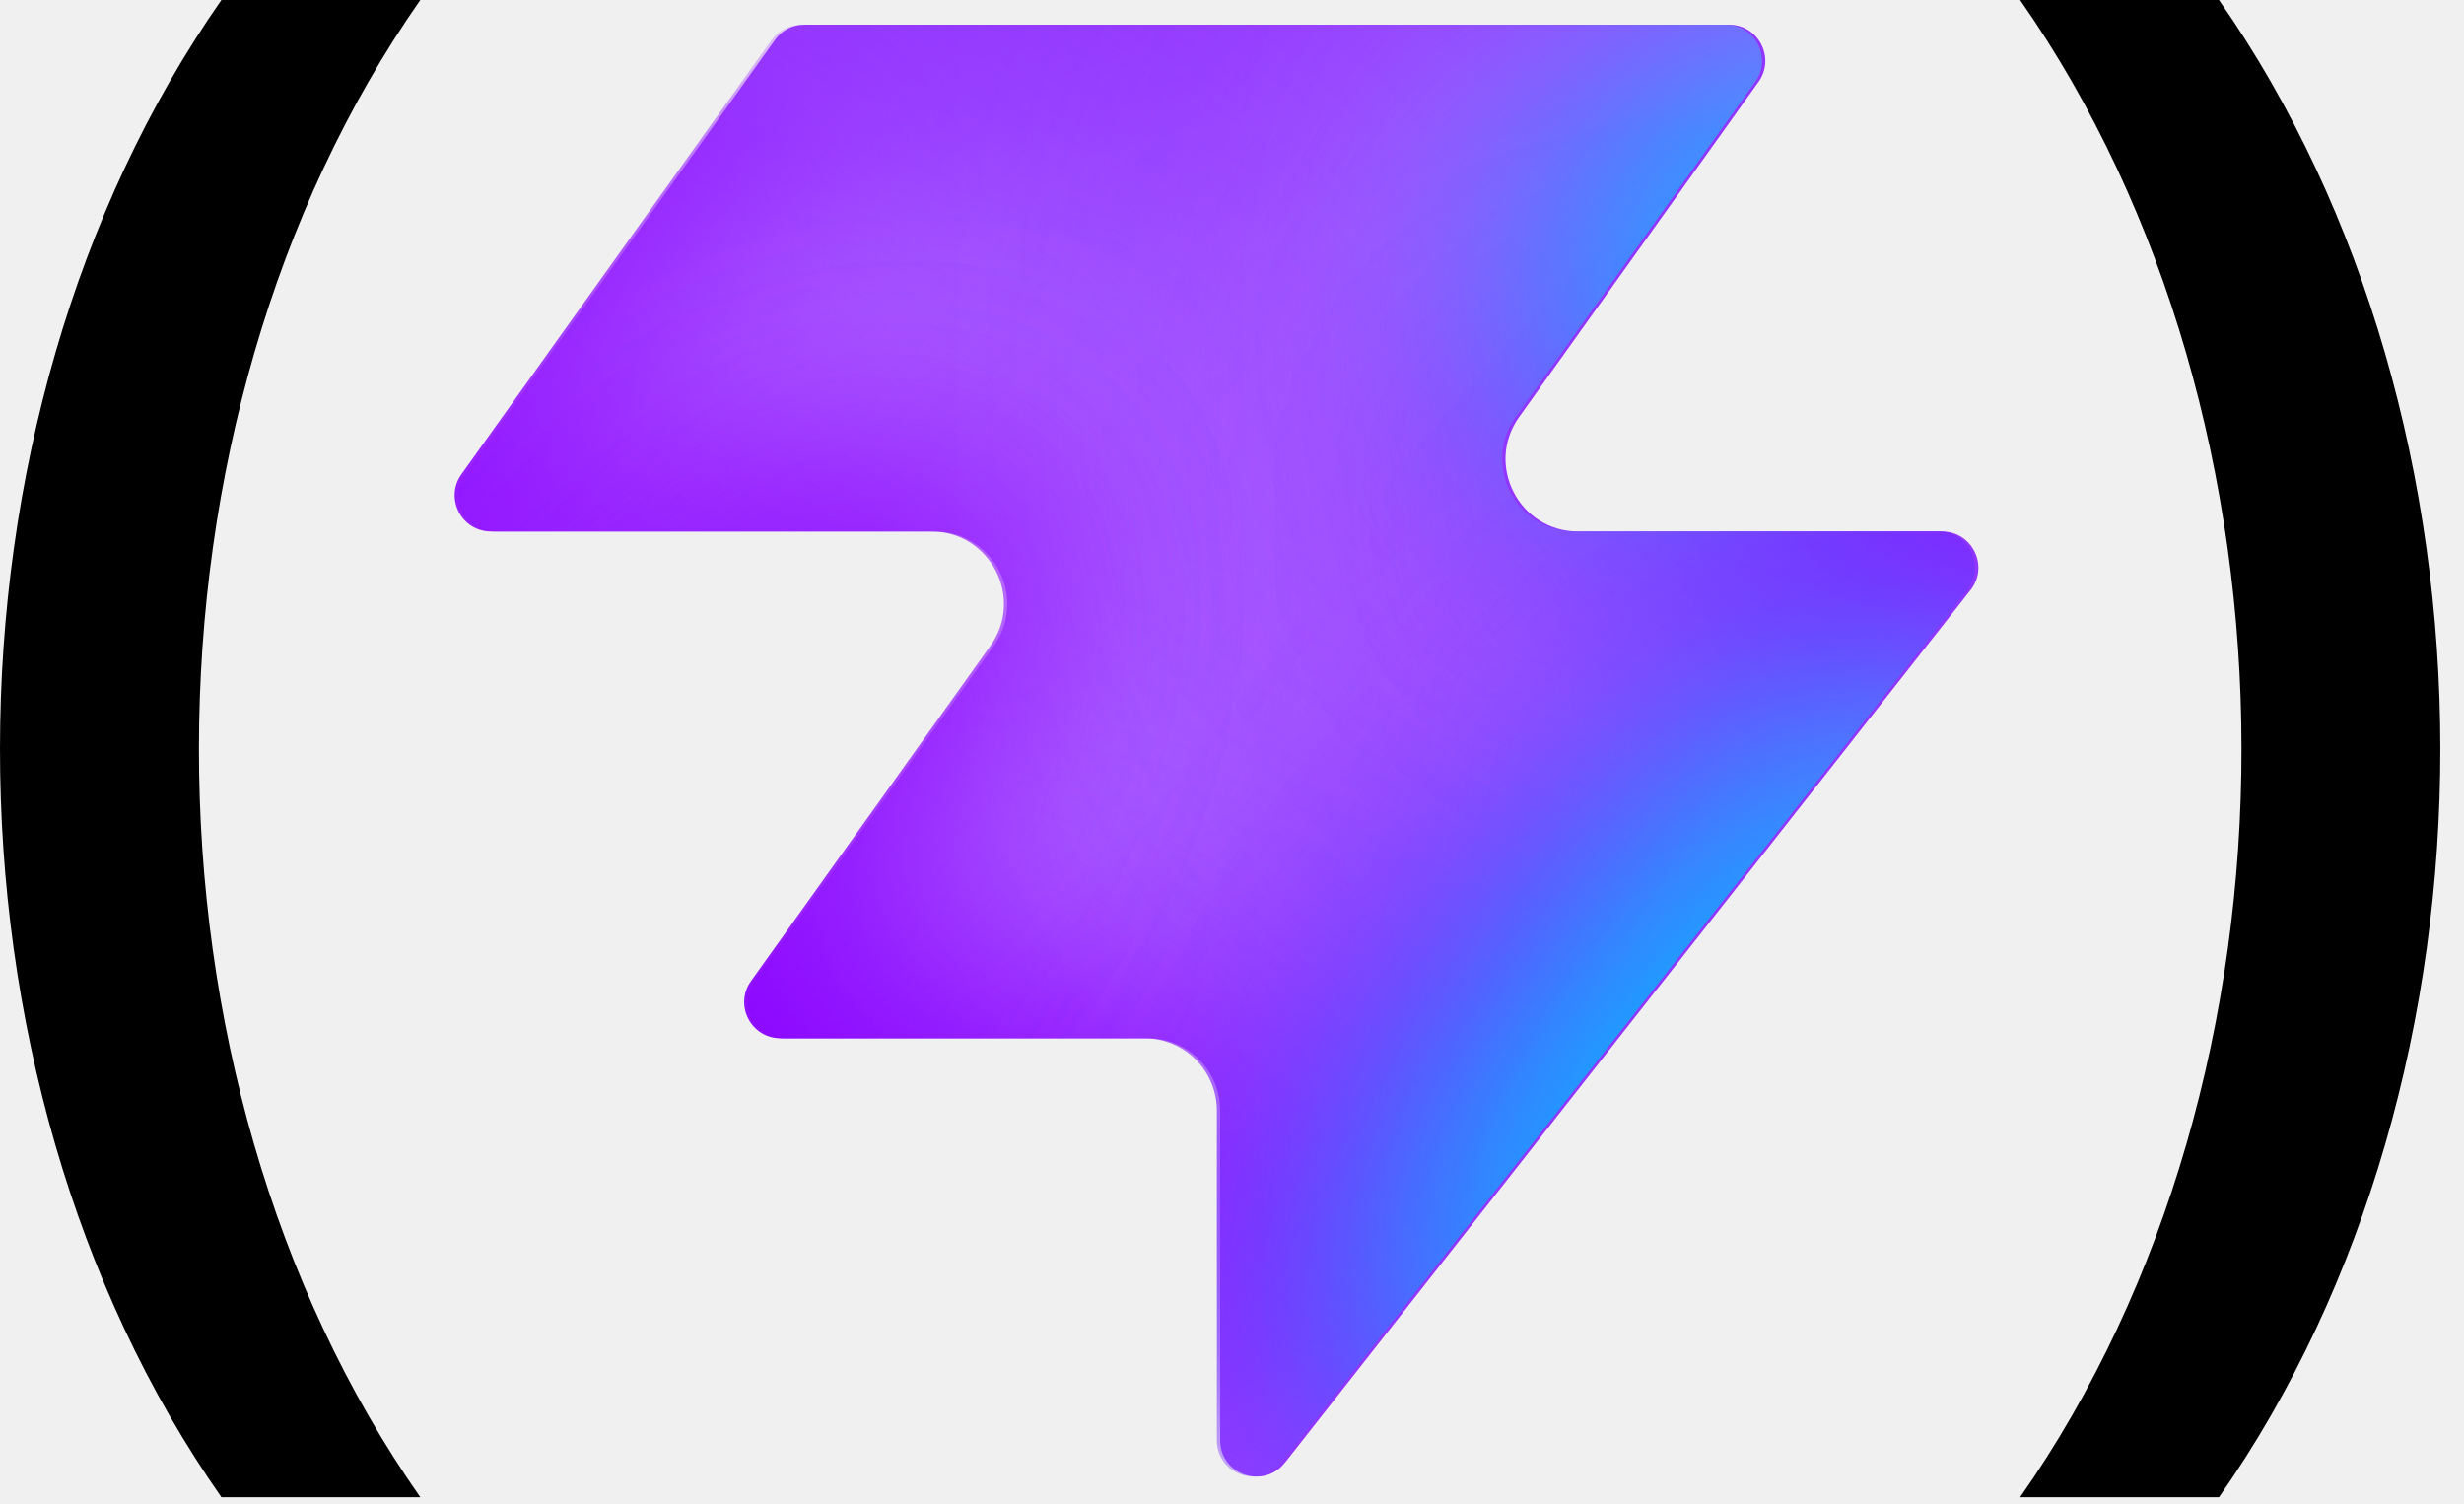
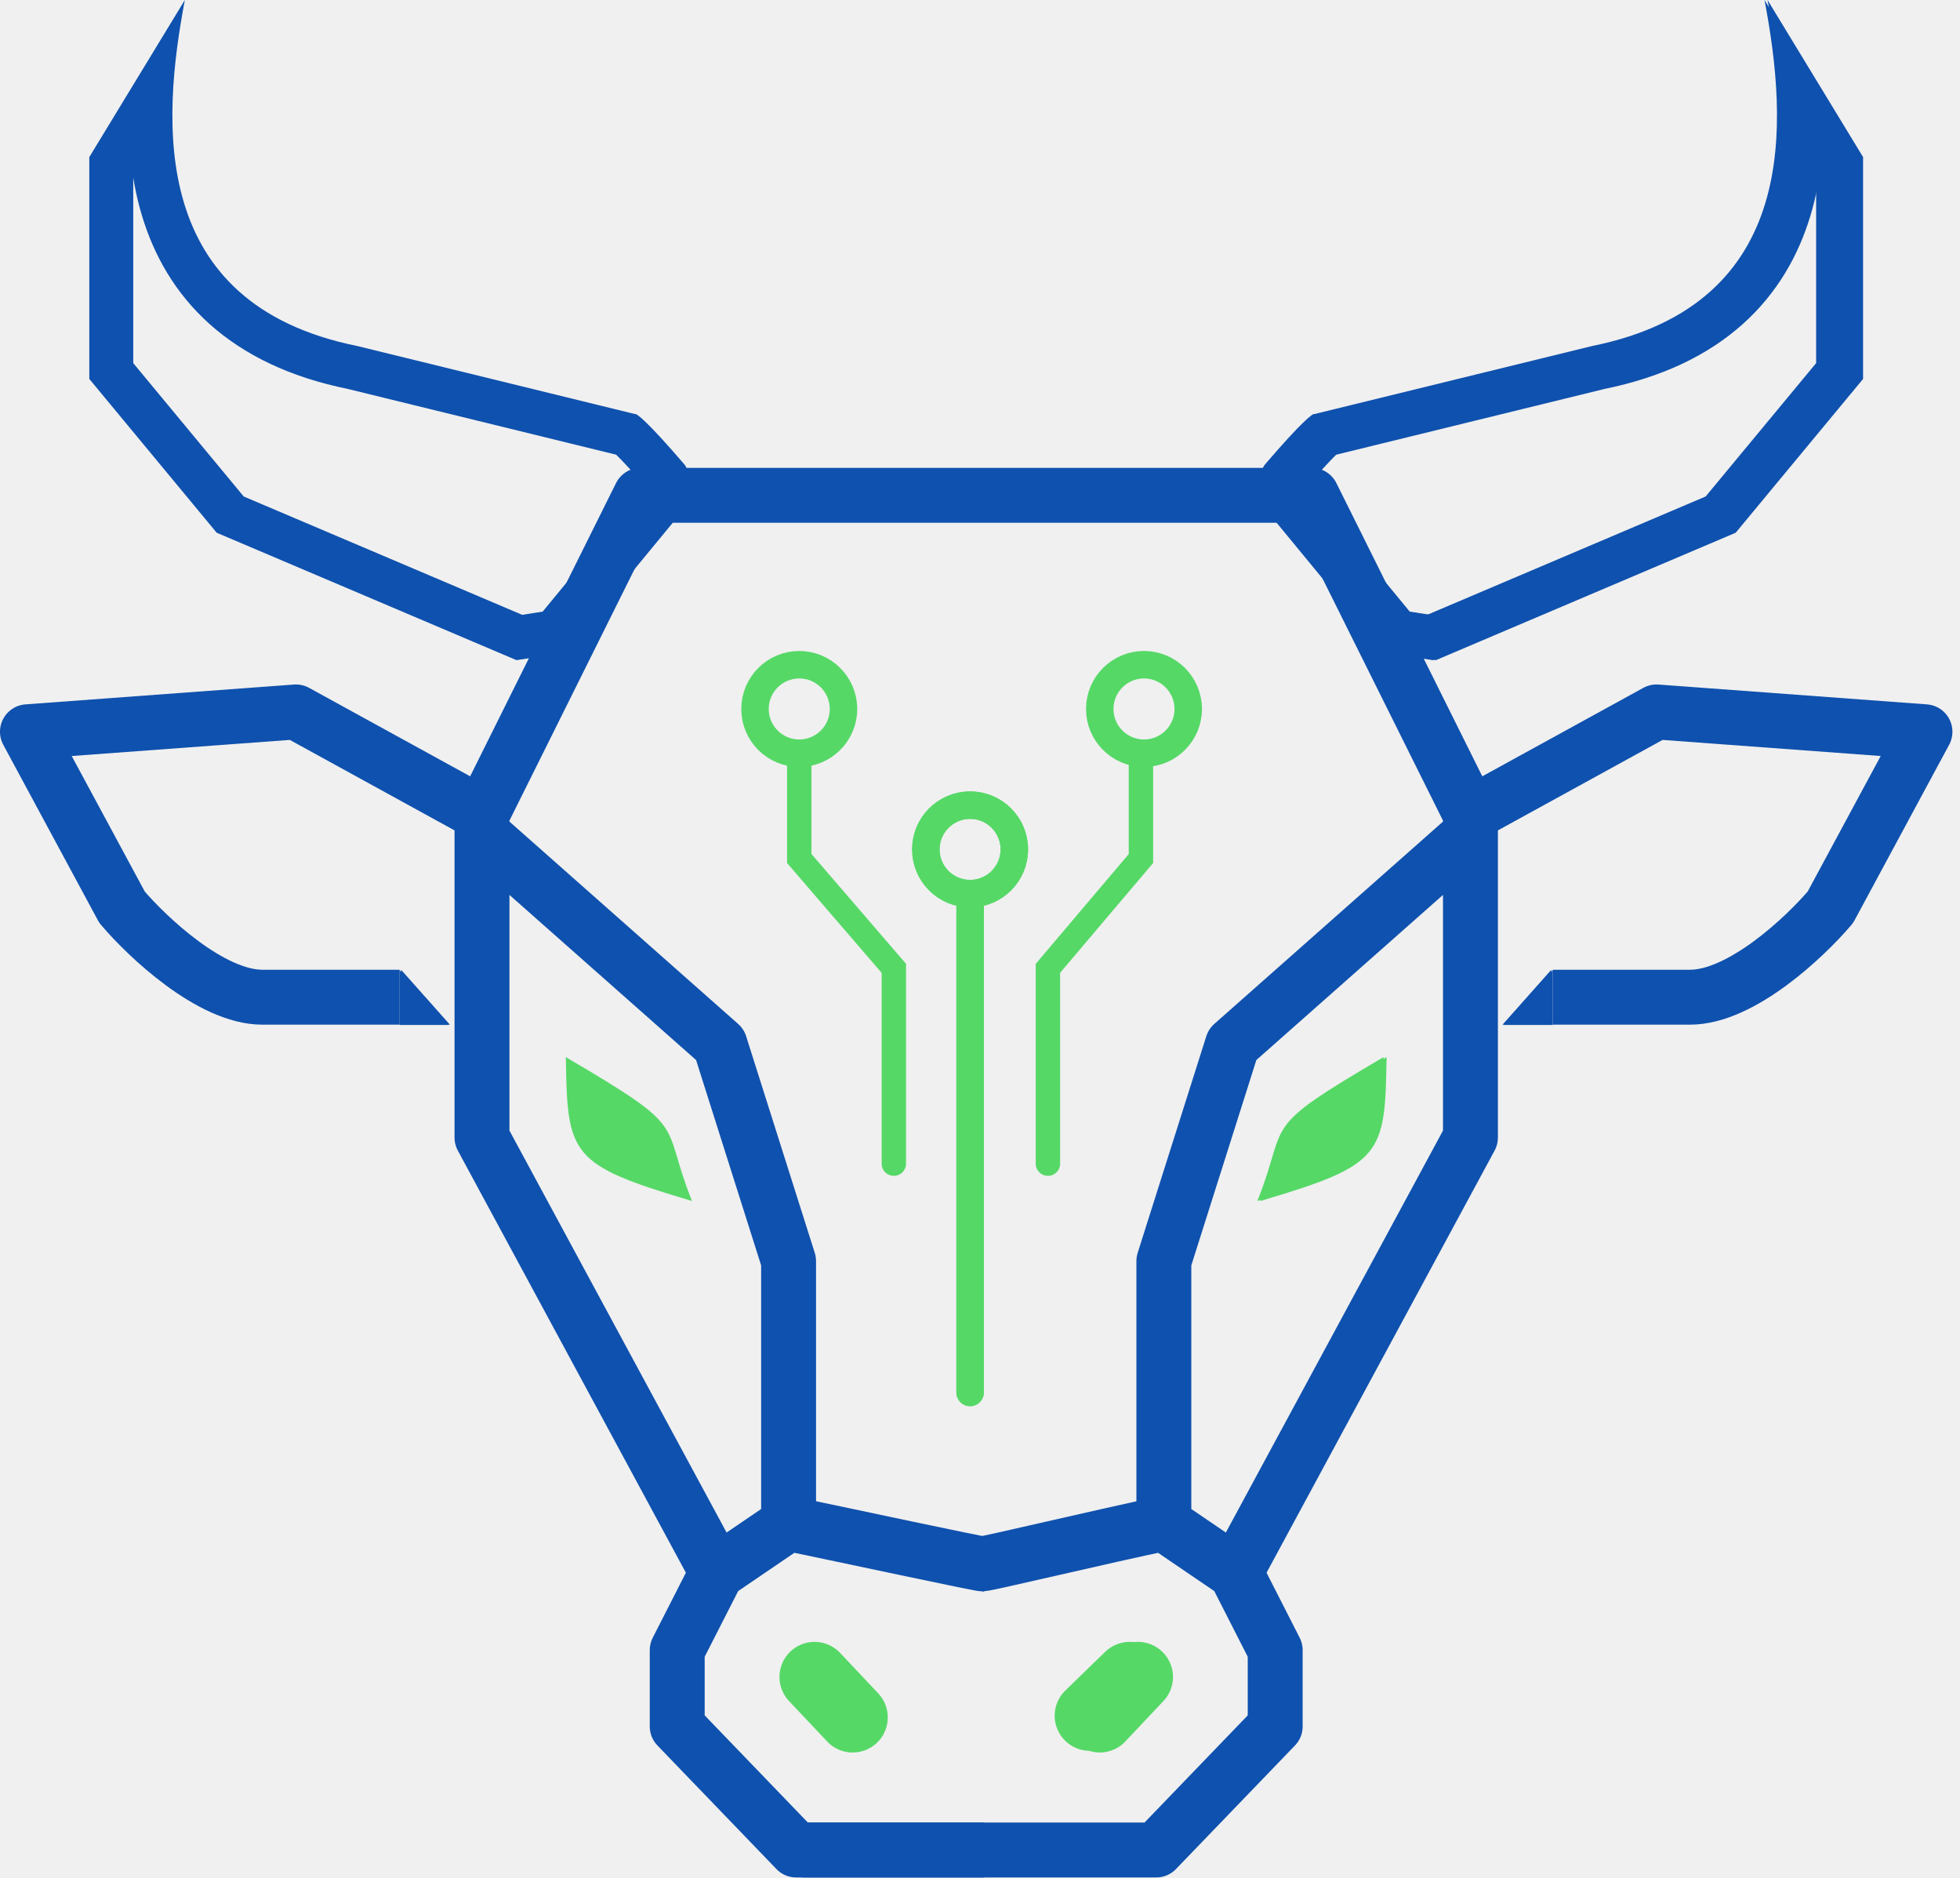
- <svg xmlns="http://www.w3.org/2000/svg" width="77" height="47" fill="none" aria-labelledby="vite-logo-title" viewBox="0 0 77 47">
-   <style>.parenthesis{fill:#000}@media (prefers-color-scheme:dark){.parenthesis{fill:#fff}}</style>
-   <path fill="#9135ff" d="M40.151 45.71c-.663.844-2.02.374-2.02-.699V34.708a2.26 2.26 0 0 0-2.262-2.262H24.493c-.92 0-1.457-1.04-.92-1.788l7.479-10.471c1.07-1.498 0-3.578-1.842-3.578H15.443c-.92 0-1.456-1.04-.92-1.788l9.696-13.576c.213-.297.556-.474.92-.474h28.894c.92 0 1.456 1.04.92 1.788l-7.48 10.472c-1.07 1.497 0 3.578 1.842 3.578h11.376c.944 0 1.474 1.087.89 1.83L40.153 45.712z" />
-   <mask id="a" width="48" height="47" x="14" y="0" maskUnits="userSpaceOnUse" style="mask-type:alpha">
-     <path fill="#000" d="M40.047 45.71c-.663.843-2.02.374-2.02-.699V34.708a2.26 2.26 0 0 0-2.262-2.262H24.389c-.92 0-1.457-1.04-.92-1.788l7.479-10.472c1.07-1.497 0-3.578-1.842-3.578H15.34c-.92 0-1.456-1.04-.92-1.788l9.696-13.575c.213-.297.556-.474.92-.474H53.93c.92 0 1.456 1.04.92 1.788L47.37 13.03c-1.07 1.498 0 3.578 1.842 3.578h11.376c.944 0 1.474 1.088.89 1.831L40.049 45.712z" />
+ <svg xmlns="http://www.w3.org/2000/svg" width="71" height="68" viewBox="0 0 71 68" fill="none">
+   <path d="M54.426 37.114L56.194 35.125V37.114H54.426Z" fill="#0F51AE" />
+   <path d="M16.244 37.123L14.476 35.134V37.123H16.244Z" fill="#0F51AE" />
+   <path d="M24.974 43.413C20.72 42.142 20.609 41.81 20.554 38.385C24.974 40.982 23.869 40.595 24.974 43.413Z" fill="#56D867" stroke-width="0.111" stroke="#56D867" />
+   <path d="M45.64 43.413C49.895 42.142 50.005 41.81 50.06 38.385C45.64 40.982 46.745 40.595 45.64 43.413Z" fill="#56D867" stroke-width="0.111" stroke="#56D867" />
+   <path d="M23.643 17.939H23.206L17.46 29.487M35.655 67.004H28.842L24.532 62.529V59.766L25.969 56.948M25.969 56.948L17.46 41.2V30.205M25.969 56.948L28.566 55.18M17.46 29.487L10.719 25.785L0.994 26.503L4.42 32.857C5.341 33.944 7.647 36.117 9.503 36.117H14.476M17.46 29.487V30.205M17.46 30.205L26.08 37.83L28.566 45.676V55.18M28.566 55.18C30.61 55.603 35.478 56.651 35.655 56.651" stroke-width="1.989" stroke-linejoin="round" stroke="#0F51AE" />
+   <path d="M35.142 50.432V32.861" stroke-width="0.995" stroke-linecap="round" stroke="#56D867" />
+   <path d="M36.744 30.764C36.744 31.649 36.027 32.366 35.142 32.366C34.257 32.366 33.539 31.649 33.539 30.764C33.539 29.879 34.257 29.161 35.142 29.161C36.027 29.161 36.744 29.879 36.744 30.764Z" stroke-width="0.995" stroke="#56D867" />
+   <path d="M29.507 60.737L30.888 62.202M40.921 60.737L39.476 62.14" stroke-width="2.542" stroke-linecap="round" stroke="#56D867" />
+   <mask id="stroke0_5191_316" fill="white">
+     <path d="M7.85 19.295L18.711 23.91L20.501 23.631L24.4 18.897C25.196 17.878 24.997 17.093 24.798 16.828C23.461 15.269 23.047 14.958 23.008 14.998L12.942 12.532C5.368 11.004 5.861 4.416 6.696 0L3.235 5.689V13.725L7.85 19.295Z" />
  </mask>
-   <g mask="url(#a)">
-     <g filter="url(#b)">
-       <ellipse cx="5.508" cy="14.704" fill="#eee6ff" rx="5.508" ry="14.704" transform="rotate(269.814 20.96 11.29)scale(-1 1)" />
-     </g>
-     <g filter="url(#c)">
-       <ellipse cx="10.399" cy="29.851" fill="#eee6ff" rx="10.399" ry="29.851" transform="rotate(89.814 -16.902 -8.275)scale(1 -1)" />
-     </g>
-     <g filter="url(#d)">
-       <ellipse cx="5.508" cy="30.487" fill="#8900ff" rx="5.508" ry="30.487" transform="rotate(89.814 -19.197 -7.127)scale(1 -1)" />
-     </g>
-     <g filter="url(#e)">
-       <ellipse cx="5.508" cy="30.599" fill="#8900ff" rx="5.508" ry="30.599" transform="rotate(89.814 -25.928 4.177)scale(1 -1)" />
-     </g>
-     <g filter="url(#f)">
-       <ellipse cx="5.508" cy="30.599" fill="#8900ff" rx="5.508" ry="30.599" transform="rotate(89.814 -25.738 5.52)scale(1 -1)" />
-     </g>
-     <g filter="url(#g)">
-       <ellipse cx="14.072" cy="22.078" fill="#eee6ff" rx="14.072" ry="22.078" transform="rotate(93.35 31.245 55.578)scale(-1 1)" />
-     </g>
-     <g filter="url(#h)">
-       <ellipse cx="3.47" cy="21.501" fill="#8900ff" rx="3.47" ry="21.501" transform="rotate(89.009 35.419 55.202)scale(-1 1)" />
-     </g>
-     <g filter="url(#i)">
-       <ellipse cx="3.47" cy="21.501" fill="#8900ff" rx="3.47" ry="21.501" transform="rotate(89.009 35.419 55.202)scale(-1 1)" />
-     </g>
-     <g filter="url(#j)">
-       <ellipse cx="14.592" cy="9.743" fill="#8900ff" rx="4.407" ry="29.108" transform="rotate(39.51 14.592 9.743)" />
-     </g>
-     <g filter="url(#k)">
-       <ellipse cx="61.728" cy="-5.321" fill="#8900ff" rx="4.407" ry="29.108" transform="rotate(37.892 61.728 -5.32)" />
-     </g>
-     <g filter="url(#l)">
-       <ellipse cx="55.618" cy="7.104" fill="#00c2ff" rx="5.971" ry="9.665" transform="rotate(37.892 55.618 7.104)" />
-     </g>
-     <g filter="url(#m)">
-       <ellipse cx="12.326" cy="39.103" fill="#8900ff" rx="4.407" ry="29.108" transform="rotate(37.892 12.326 39.103)" />
-     </g>
-     <g filter="url(#n)">
-       <ellipse cx="12.326" cy="39.103" fill="#8900ff" rx="4.407" ry="29.108" transform="rotate(37.892 12.326 39.103)" />
-     </g>
-     <g filter="url(#o)">
-       <ellipse cx="49.857" cy="30.678" fill="#8900ff" rx="4.407" ry="29.108" transform="rotate(37.892 49.857 30.678)" />
-     </g>
-     <g filter="url(#p)">
-       <ellipse cx="52.623" cy="33.171" fill="#00c2ff" rx="5.971" ry="15.297" transform="rotate(37.892 52.623 33.17)" />
-     </g>
-   </g>
-   <path d="M6.919 0c-9.198 13.166-9.252 33.575 0 46.789h6.215c-9.25-13.214-9.196-33.623 0-46.789zm62.424 0h-6.215c9.198 13.166 9.252 33.575 0 46.789h6.215c9.25-13.214 9.196-33.623 0-46.789" class="parenthesis" />
-   <defs>
-     <filter id="b" width="60.045" height="41.654" x="-5.564" y="16.92" color-interpolation-filters="sRGB" filterUnits="userSpaceOnUse">
-       <feFlood flood-opacity="0" result="BackgroundImageFix" />
-       <feBlend in="SourceGraphic" in2="BackgroundImageFix" result="shape" />
-       <feGaussianBlur result="effect1_foregroundBlur_2002_17286" stdDeviation="7.659" />
-     </filter>
-     <filter id="c" width="90.34" height="51.437" x="-40.407" y="-6.762" color-interpolation-filters="sRGB" filterUnits="userSpaceOnUse">
-       <feFlood flood-opacity="0" result="BackgroundImageFix" />
-       <feBlend in="SourceGraphic" in2="BackgroundImageFix" result="shape" />
-       <feGaussianBlur result="effect1_foregroundBlur_2002_17286" stdDeviation="7.659" />
-     </filter>
-     <filter id="d" width="79.355" height="29.4" x="-35.435" y="2.801" color-interpolation-filters="sRGB" filterUnits="userSpaceOnUse">
-       <feFlood flood-opacity="0" result="BackgroundImageFix" />
-       <feBlend in="SourceGraphic" in2="BackgroundImageFix" result="shape" />
-       <feGaussianBlur result="effect1_foregroundBlur_2002_17286" stdDeviation="4.596" />
-     </filter>
-     <filter id="e" width="79.579" height="29.4" x="-30.84" y="20.8" color-interpolation-filters="sRGB" filterUnits="userSpaceOnUse">
-       <feFlood flood-opacity="0" result="BackgroundImageFix" />
-       <feBlend in="SourceGraphic" in2="BackgroundImageFix" result="shape" />
-       <feGaussianBlur result="effect1_foregroundBlur_2002_17286" stdDeviation="4.596" />
-     </filter>
-     <filter id="f" width="79.579" height="29.4" x="-29.307" y="21.949" color-interpolation-filters="sRGB" filterUnits="userSpaceOnUse">
-       <feFlood flood-opacity="0" result="BackgroundImageFix" />
-       <feBlend in="SourceGraphic" in2="BackgroundImageFix" result="shape" />
-       <feGaussianBlur result="effect1_foregroundBlur_2002_17286" stdDeviation="4.596" />
-     </filter>
-     <filter id="g" width="74.749" height="58.852" x="29.961" y="-17.13" color-interpolation-filters="sRGB" filterUnits="userSpaceOnUse">
-       <feFlood flood-opacity="0" result="BackgroundImageFix" />
-       <feBlend in="SourceGraphic" in2="BackgroundImageFix" result="shape" />
-       <feGaussianBlur result="effect1_foregroundBlur_2002_17286" stdDeviation="7.659" />
-     </filter>
-     <filter id="h" width="61.377" height="25.362" x="37.754" y="3.055" color-interpolation-filters="sRGB" filterUnits="userSpaceOnUse">
-       <feFlood flood-opacity="0" result="BackgroundImageFix" />
-       <feBlend in="SourceGraphic" in2="BackgroundImageFix" result="shape" />
-       <feGaussianBlur result="effect1_foregroundBlur_2002_17286" stdDeviation="4.596" />
-     </filter>
-     <filter id="i" width="61.377" height="25.362" x="37.754" y="3.055" color-interpolation-filters="sRGB" filterUnits="userSpaceOnUse">
-       <feFlood flood-opacity="0" result="BackgroundImageFix" />
-       <feBlend in="SourceGraphic" in2="BackgroundImageFix" result="shape" />
-       <feGaussianBlur result="effect1_foregroundBlur_2002_17286" stdDeviation="4.596" />
-     </filter>
-     <filter id="j" width="56.045" height="63.649" x="-13.43" y="-22.082" color-interpolation-filters="sRGB" filterUnits="userSpaceOnUse">
-       <feFlood flood-opacity="0" result="BackgroundImageFix" />
-       <feBlend in="SourceGraphic" in2="BackgroundImageFix" result="shape" />
-       <feGaussianBlur result="effect1_foregroundBlur_2002_17286" stdDeviation="4.596" />
-     </filter>
-     <filter id="k" width="54.814" height="64.646" x="34.321" y="-37.644" color-interpolation-filters="sRGB" filterUnits="userSpaceOnUse">
-       <feFlood flood-opacity="0" result="BackgroundImageFix" />
-       <feBlend in="SourceGraphic" in2="BackgroundImageFix" result="shape" />
-       <feGaussianBlur result="effect1_foregroundBlur_2002_17286" stdDeviation="4.596" />
-     </filter>
-     <filter id="l" width="33.541" height="35.313" x="38.847" y="-10.552" color-interpolation-filters="sRGB" filterUnits="userSpaceOnUse">
-       <feFlood flood-opacity="0" result="BackgroundImageFix" />
-       <feBlend in="SourceGraphic" in2="BackgroundImageFix" result="shape" />
-       <feGaussianBlur result="effect1_foregroundBlur_2002_17286" stdDeviation="4.596" />
-     </filter>
-     <filter id="m" width="54.814" height="64.646" x="-15.081" y="6.78" color-interpolation-filters="sRGB" filterUnits="userSpaceOnUse">
-       <feFlood flood-opacity="0" result="BackgroundImageFix" />
-       <feBlend in="SourceGraphic" in2="BackgroundImageFix" result="shape" />
-       <feGaussianBlur result="effect1_foregroundBlur_2002_17286" stdDeviation="4.596" />
-     </filter>
-     <filter id="n" width="54.814" height="64.646" x="-15.081" y="6.78" color-interpolation-filters="sRGB" filterUnits="userSpaceOnUse">
-       <feFlood flood-opacity="0" result="BackgroundImageFix" />
-       <feBlend in="SourceGraphic" in2="BackgroundImageFix" result="shape" />
-       <feGaussianBlur result="effect1_foregroundBlur_2002_17286" stdDeviation="4.596" />
-     </filter>
-     <filter id="o" width="54.814" height="64.646" x="22.45" y="-1.645" color-interpolation-filters="sRGB" filterUnits="userSpaceOnUse">
-       <feFlood flood-opacity="0" result="BackgroundImageFix" />
-       <feBlend in="SourceGraphic" in2="BackgroundImageFix" result="shape" />
-       <feGaussianBlur result="effect1_foregroundBlur_2002_17286" stdDeviation="4.596" />
-     </filter>
-     <filter id="p" width="39.409" height="43.623" x="32.919" y="11.36" color-interpolation-filters="sRGB" filterUnits="userSpaceOnUse">
-       <feFlood flood-opacity="0" result="BackgroundImageFix" />
-       <feBlend in="SourceGraphic" in2="BackgroundImageFix" result="shape" />
-       <feGaussianBlur result="effect1_foregroundBlur_2002_17286" stdDeviation="4.596" />
-     </filter>
-   </defs>
+   <path d="M18.711 23.91L7.85 19.295L3.235 13.725V5.689L6.696 0C5.861 4.416 5.368 11.004 12.942 12.532L23.008 14.998C23.047 14.958 23.461 15.269 24.798 16.828C24.997 17.093 25.196 17.878 24.4 18.897L20.501 23.631L18.711 23.91Z" stroke-width="3.183" stroke="#0F51AE" mask="url(#stroke0_5191_316)" />
+   <mask id="stroke1_5191_316" fill="white">
+     <path d="M62.765 19.295L51.904 23.91L50.114 23.631L46.215 18.897C45.42 17.878 45.619 17.093 45.818 16.828C47.154 15.269 47.568 14.958 47.608 14.998L57.673 12.532C65.248 11.004 64.754 4.416 63.919 0L67.38 5.689V13.725L62.765 19.295Z" />
+   </mask>
+   <path d="M51.904 23.91L62.765 19.295L67.38 13.725V5.689L63.919 0C64.754 4.416 65.248 11.004 57.673 12.532L47.608 14.998C47.568 14.958 47.154 15.269 45.818 16.828C45.619 17.093 45.42 17.878 46.215 18.897L50.114 23.631L51.904 23.91Z" stroke-width="3.183" stroke="#0F51AE" mask="url(#stroke1_5191_316)" />
+   <path d="M16.299 37.114L14.531 35.125V37.114H16.299Z" fill="#0F51AE" />
+   <path d="M54.48 37.123L56.249 35.134V37.123H54.48Z" fill="#0F51AE" />
+   <path d="M45.751 43.413C50.005 42.142 50.116 41.81 50.171 38.385C45.751 40.982 46.856 40.595 45.751 43.413Z" fill="#56D867" stroke-width="0.111" stroke="#56D867" />
+   <path d="M23.207 17.939H47.519L53.266 29.487M29.064 67.004H41.883L46.193 62.529V59.766L44.757 56.948M44.757 56.948L53.266 41.2V30.205M44.757 56.948L42.16 55.18M53.266 29.487L60.007 25.785L69.731 26.503L66.306 32.857C65.385 33.944 63.079 36.117 61.222 36.117H56.249M53.266 29.487V30.205M53.266 30.205L44.646 37.83L42.16 45.676V55.18M42.16 55.18C40.115 55.603 35.757 56.64 35.58 56.64" stroke-width="1.989" stroke-linejoin="round" stroke="#0F51AE" />
+   <path d="M30.555 25.678C30.555 26.563 29.837 27.28 28.952 27.28C28.067 27.28 27.35 26.563 27.35 25.678C27.35 24.793 28.067 24.075 28.952 24.075C29.837 24.075 30.555 24.793 30.555 25.678Z" stroke-width="0.995" stroke="#56D867" />
+   <path d="M43.043 25.678C43.043 26.563 42.325 27.28 41.441 27.28C40.556 27.28 39.838 26.563 39.838 25.678C39.838 24.793 40.556 24.075 41.441 24.075C42.325 24.075 43.043 24.793 43.043 25.678Z" stroke-width="0.995" stroke="#56D867" />
+   <path d="M32.379 42.145V35.072L28.953 31.094V27.668M37.96 42.145V35.072L41.33 31.094V27.668" stroke-width="0.884" stroke-linecap="round" stroke="#56D867" />
+   <path d="M35.141 50.432V32.861" stroke-width="0.995" stroke-linecap="round" stroke="#56D867" />
+   <path d="M33.538 30.764C33.538 31.649 34.256 32.366 35.141 32.366C36.026 32.366 36.743 31.649 36.743 30.764C36.743 29.879 36.026 29.161 35.141 29.161C34.256 29.161 33.538 29.879 33.538 30.764Z" stroke-width="0.995" stroke="#56D867" />
+   <path d="M41.22 60.737L39.839 62.201" stroke-width="2.542" stroke-linecap="round" stroke="#56D867" />
+   <mask id="stroke2_5191_316" fill="white">
+     <path d="M62.874 19.295L52.014 23.91L50.223 23.631L46.325 18.897C45.529 17.878 45.728 17.093 45.927 16.828C47.264 15.269 47.677 14.958 47.717 14.998L57.782 12.532C65.357 11.004 64.864 4.416 64.028 0L67.489 5.689V13.725L62.874 19.295Z" />
+   </mask>
+   <path d="M52.014 23.91L62.874 19.295L67.489 13.725V5.689L64.028 0C64.864 4.416 65.357 11.004 57.782 12.532L47.717 14.998C47.677 14.958 47.264 15.269 45.927 16.828C45.728 17.093 45.529 17.878 46.325 18.897L50.223 23.631L52.014 23.91Z" stroke-width="3.183" stroke="#0F51AE" mask="url(#stroke2_5191_316)" />
</svg>
